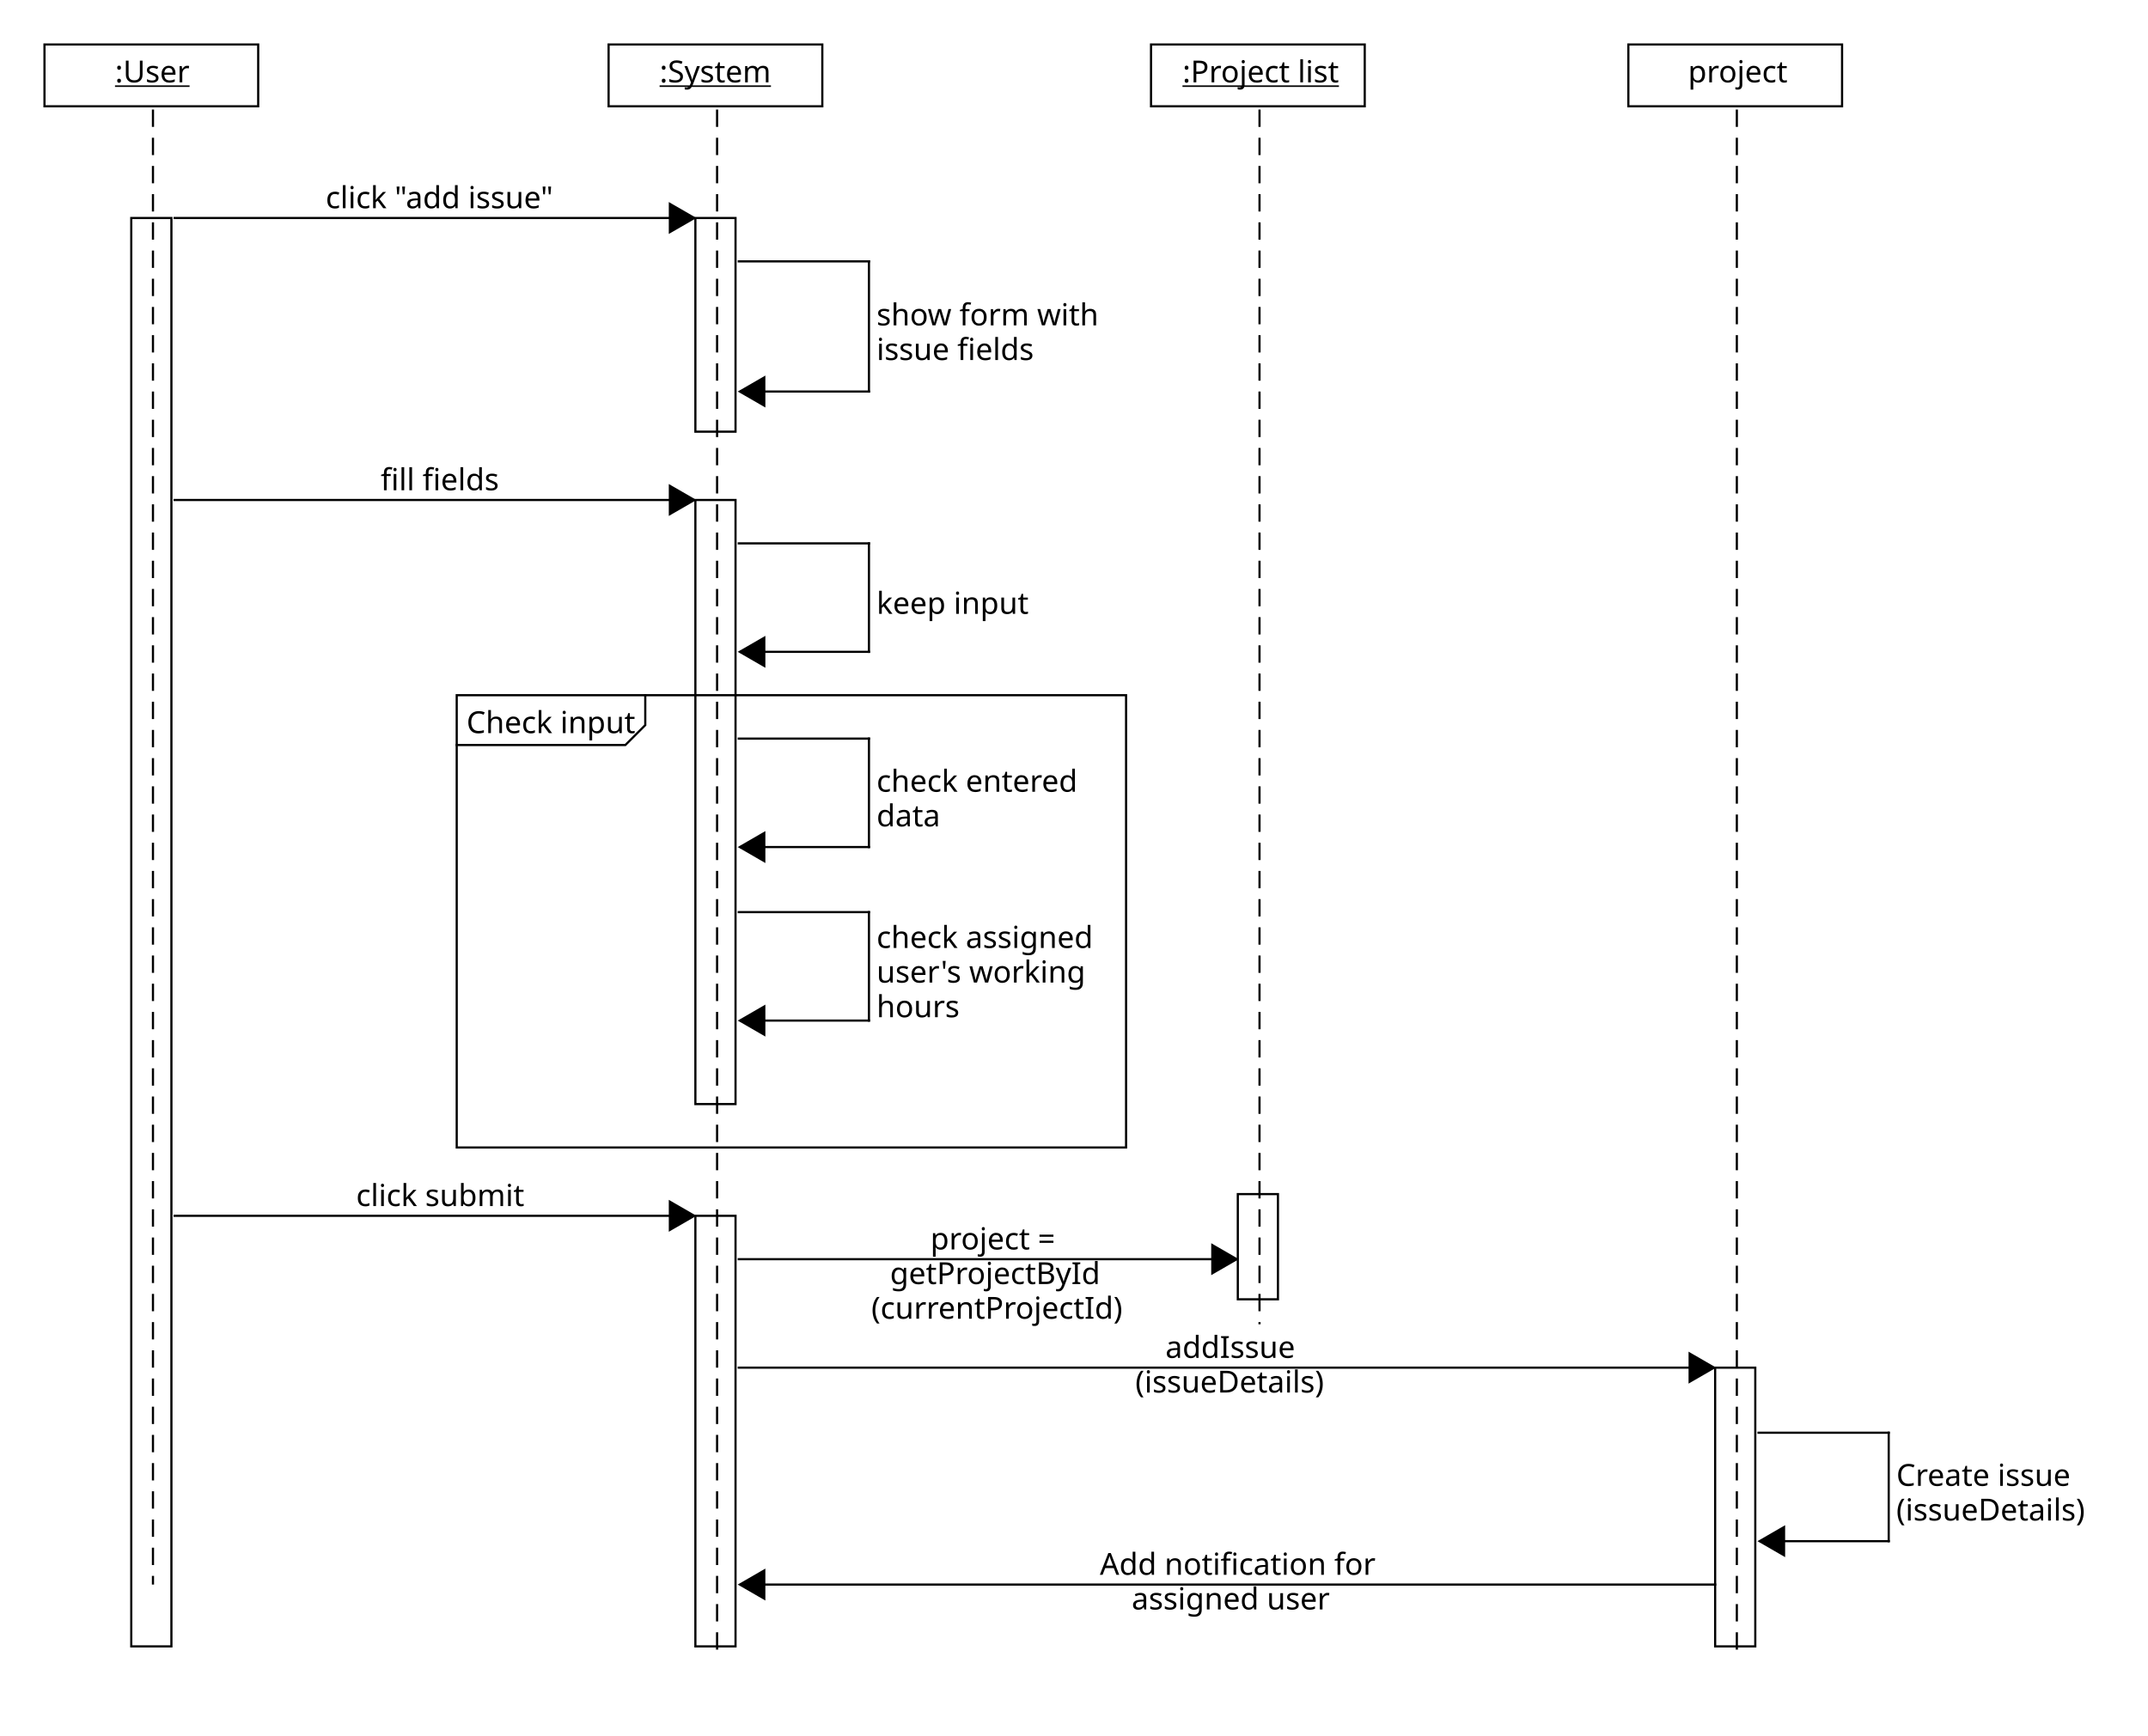
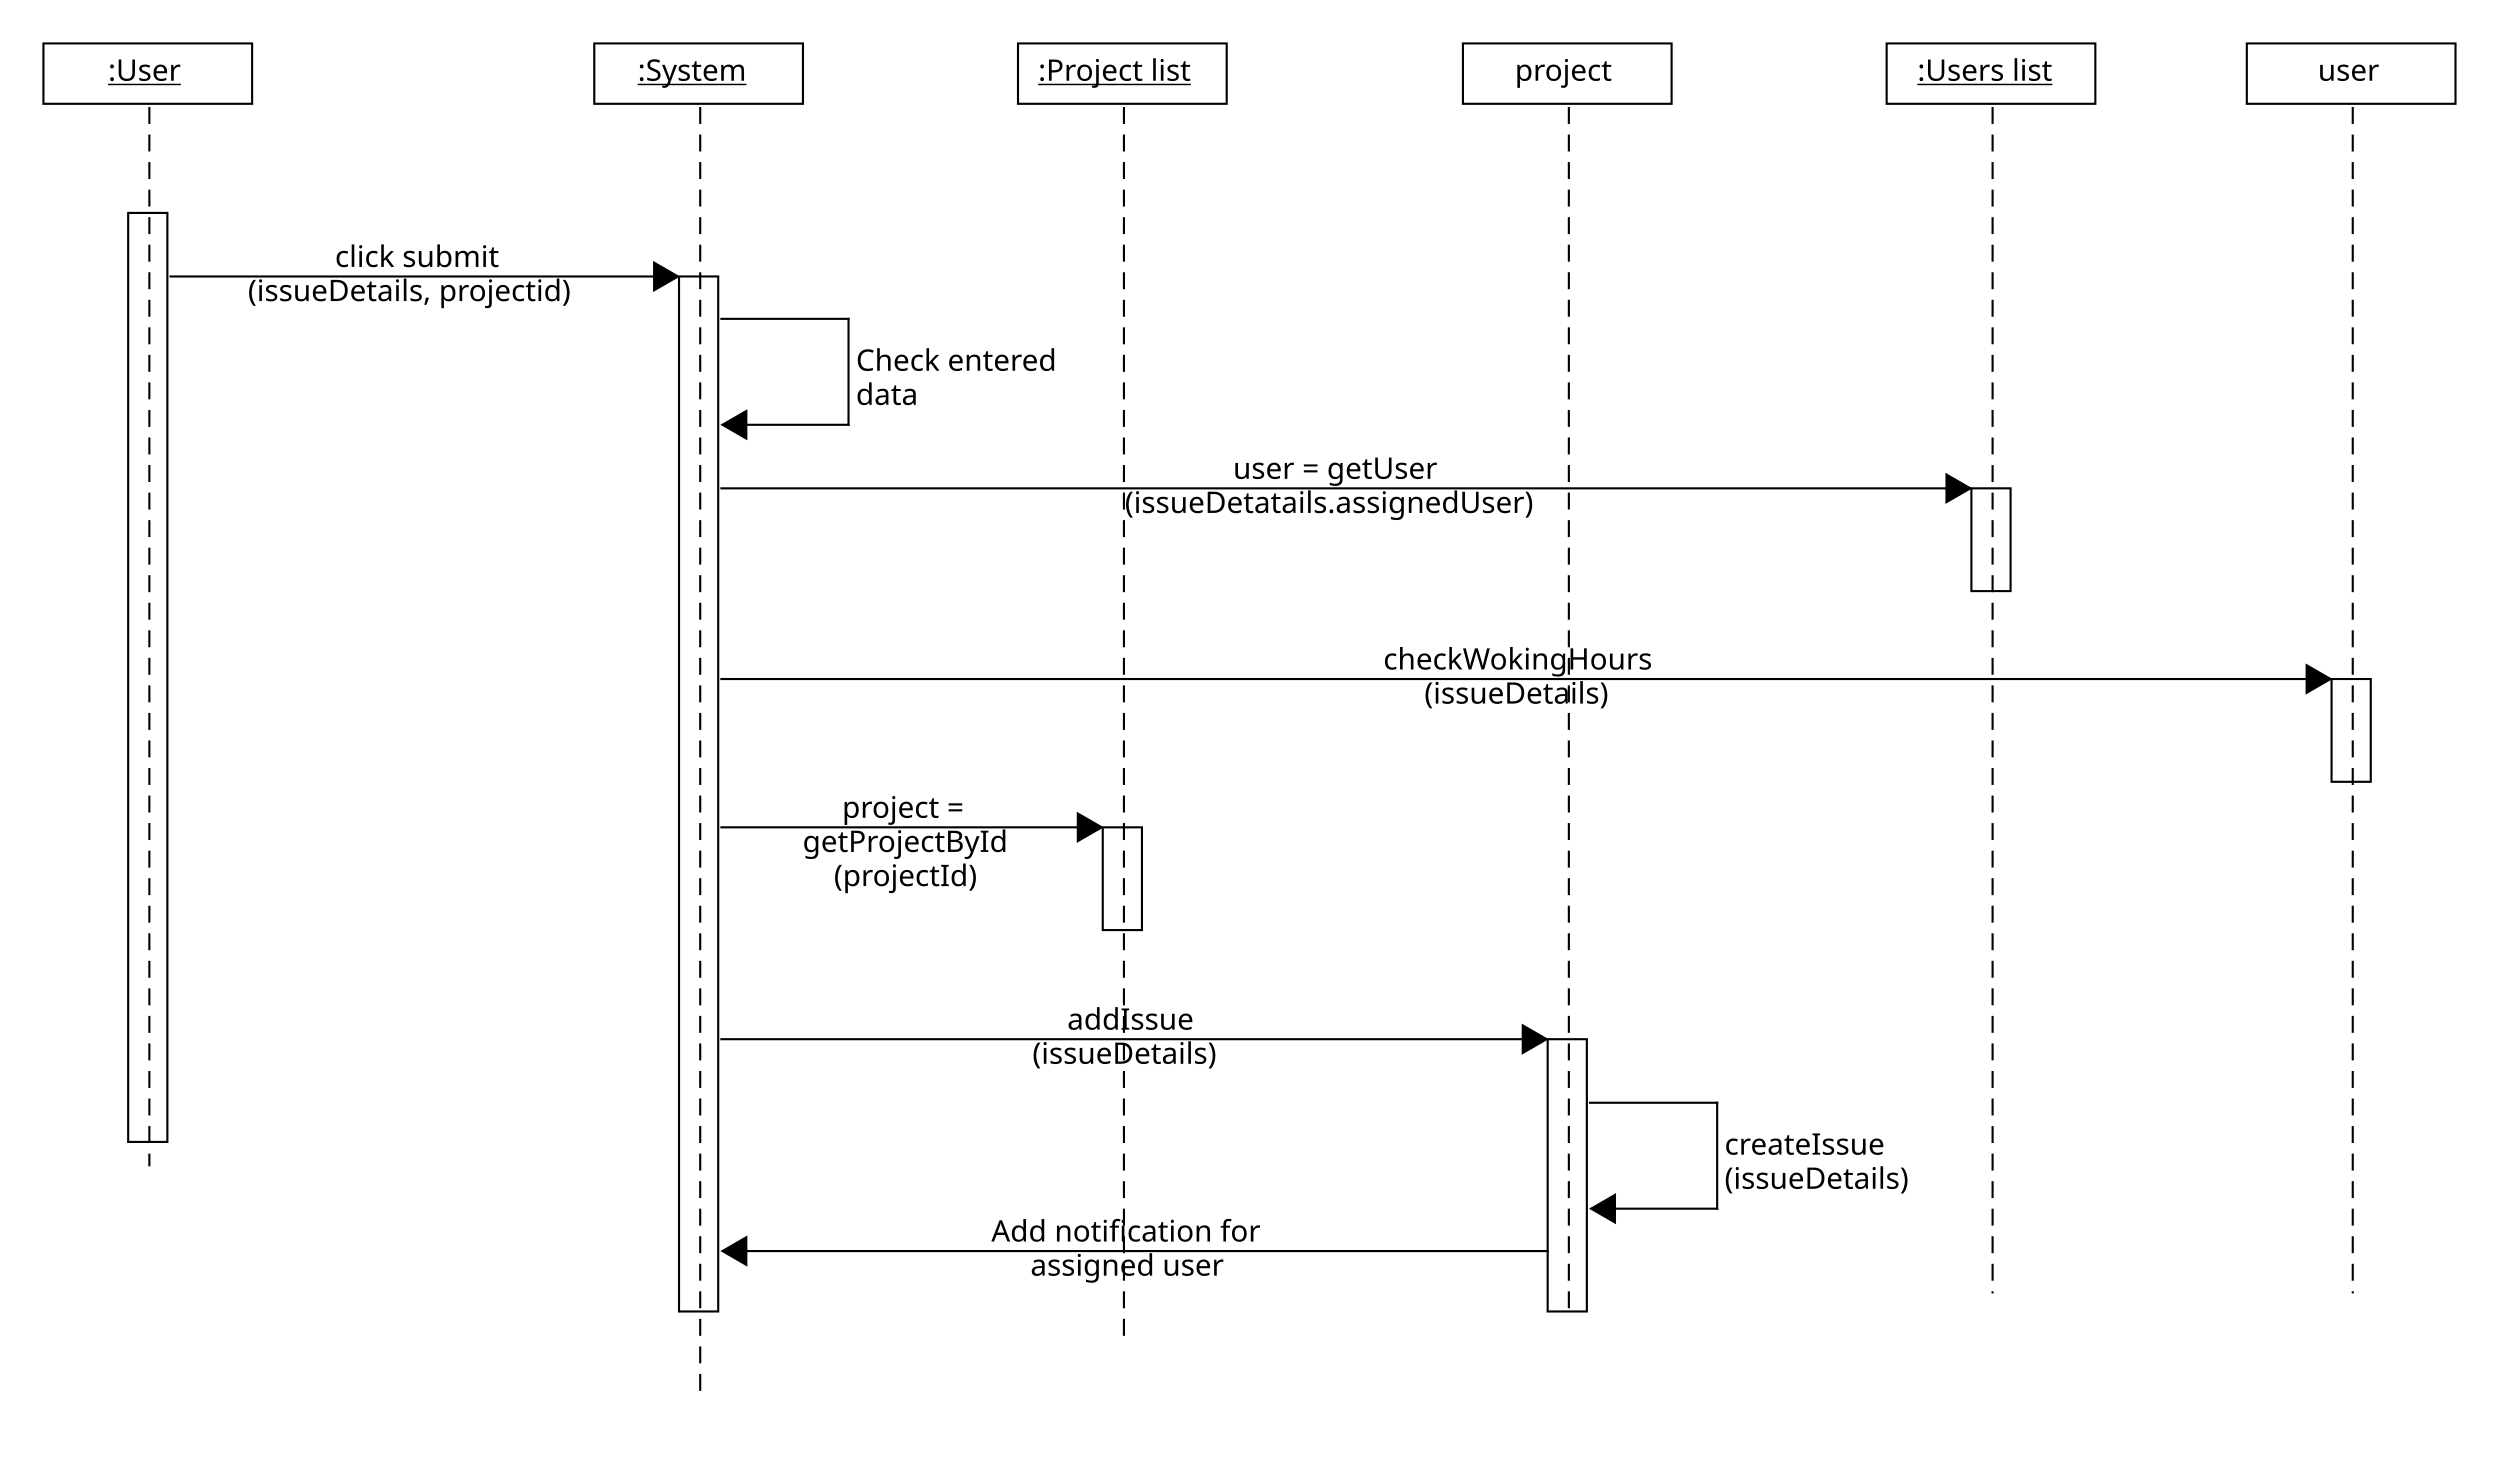
- <svg xmlns="http://www.w3.org/2000/svg" fill-opacity="1" color-rendering="auto" color-interpolation="auto" text-rendering="auto" stroke="black" stroke-linecap="square" width="990" stroke-miterlimit="10" shape-rendering="auto" stroke-opacity="1" fill="black" stroke-dasharray="none" font-weight="normal" stroke-width="1" viewBox="0 -20 990 800" height="800" font-family="'Dialog'" font-style="normal" stroke-linejoin="miter" font-size="12px" stroke-dashoffset="0" image-rendering="auto">
+ <svg xmlns="http://www.w3.org/2000/svg" fill-opacity="1" color-rendering="auto" color-interpolation="auto" text-rendering="auto" stroke="black" stroke-linecap="square" width="1180" stroke-miterlimit="10" shape-rendering="auto" stroke-opacity="1" fill="black" stroke-dasharray="none" font-weight="normal" stroke-width="1" viewBox="-10 0 1180 700" height="700" font-family="'Dialog'" font-style="normal" stroke-linejoin="miter" font-size="12px" stroke-dashoffset="0" image-rendering="auto">
  <defs id="genericDefs" />
  <g>
    <defs id="defs1">
      <clipPath clipPathUnits="userSpaceOnUse" id="clipPath1">
        <path d="M0 0 L2147483647 0 L2147483647 2147483647 L0 2147483647 L0 0 Z" />
      </clipPath>
      <clipPath clipPathUnits="userSpaceOnUse" id="clipPath2">
-         <path d="M0 0 L0 210 L310 210 L310 0 Z" />
+         <path d="M0 0 L0 50 L20 50 L20 0 Z" />
      </clipPath>
      <clipPath clipPathUnits="userSpaceOnUse" id="clipPath3">
+         <path d="M0 0 L0 30 L100 30 L100 0 Z" />
+       </clipPath>
+       <clipPath clipPathUnits="userSpaceOnUse" id="clipPath4">
        <path d="M0 0 L0 130 L20 130 L20 0 Z" />
      </clipPath>
-       <clipPath clipPathUnits="userSpaceOnUse" id="clipPath4">
-         <path d="M0 0 L0 200 L20 200 L20 0 Z" />
-       </clipPath>
      <clipPath clipPathUnits="userSpaceOnUse" id="clipPath5">
-         <path d="M0 0 L0 50 L20 50 L20 0 Z" />
+         <path d="M0 0 L0 490 L20 490 L20 0 Z" />
      </clipPath>
      <clipPath clipPathUnits="userSpaceOnUse" id="clipPath6">
-         <path d="M0 0 L0 30 L100 30 L100 0 Z" />
+         <path d="M0 0 L0 440 L20 440 L20 0 Z" />
      </clipPath>
      <clipPath clipPathUnits="userSpaceOnUse" id="clipPath7">
-         <path d="M0 0 L0 280 L20 280 L20 0 Z" />
+         <path d="M0 0 L0 50 L790 50 L790 0 Z" />
      </clipPath>
      <clipPath clipPathUnits="userSpaceOnUse" id="clipPath8">
-         <path d="M0 0 L0 100 L20 100 L20 0 Z" />
+         <path d="M0 0 L0 590 L30 590 L30 0 Z" />
      </clipPath>
      <clipPath clipPathUnits="userSpaceOnUse" id="clipPath9">
-         <path d="M0 0 L0 660 L20 660 L20 0 Z" />
+         <path d="M0 0 L0 50 L620 50 L620 0 Z" />
      </clipPath>
      <clipPath clipPathUnits="userSpaceOnUse" id="clipPath10">
+         <path d="M0 0 L0 80 L190 80 L190 0 Z" />
+       </clipPath>
+       <clipPath clipPathUnits="userSpaceOnUse" id="clipPath11">
+         <path d="M0 0 L0 60 L210 60 L210 0 Z" />
+       </clipPath>
+       <clipPath clipPathUnits="userSpaceOnUse" id="clipPath12">
+         <path d="M0 0 L0 50 L420 50 L420 0 Z" />
+       </clipPath>
+       <clipPath clipPathUnits="userSpaceOnUse" id="clipPath13">
        <path d="M0 0 L0 80 L180 80 L180 0 Z" />
      </clipPath>
-       <clipPath clipPathUnits="userSpaceOnUse" id="clipPath11">
-         <path d="M0 0 L0 80 L170 80 L170 0 Z" />
-       </clipPath>
-       <clipPath clipPathUnits="userSpaceOnUse" id="clipPath12">
-         <path d="M0 0 L0 60 L260 60 L260 0 Z" />
-       </clipPath>
-       <clipPath clipPathUnits="userSpaceOnUse" id="clipPath13">
-         <path d="M0 0 L0 50 L480 50 L480 0 Z" />
-       </clipPath>
      <clipPath clipPathUnits="userSpaceOnUse" id="clipPath14">
-         <path d="M0 0 L0 90 L180 90 L180 0 Z" />
+         <path d="M0 0 L0 50 L270 50 L270 0 Z" />
      </clipPath>
      <clipPath clipPathUnits="userSpaceOnUse" id="clipPath15">
-         <path d="M0 0 L0 40 L270 40 L270 0 Z" />
+         <path d="M0 0 L0 600 L30 600 L30 0 Z" />
      </clipPath>
      <clipPath clipPathUnits="userSpaceOnUse" id="clipPath16">
-         <path d="M0 0 L0 80 L150 80 L150 0 Z" />
+         <path d="M0 0 L0 610 L30 610 L30 0 Z" />
      </clipPath>
      <clipPath clipPathUnits="userSpaceOnUse" id="clipPath17">
-         <path d="M0 0 L0 740 L30 740 L30 0 Z" />
+         <path d="M0 0 L0 640 L30 640 L30 0 Z" />
      </clipPath>
      <clipPath clipPathUnits="userSpaceOnUse" id="clipPath18">
-         <path d="M0 0 L0 590 L30 590 L30 0 Z" />
-       </clipPath>
-       <clipPath clipPathUnits="userSpaceOnUse" id="clipPath19">
-         <path d="M0 0 L0 710 L30 710 L30 0 Z" />
+         <path d="M0 0 L0 530 L30 530 L30 0 Z" />
      </clipPath>
    </defs>
-     <g fill="rgb(255,255,255)" fill-opacity="0" transform="translate(210,300)" stroke-opacity="0" stroke="rgb(255,255,255)">
-       <rect x="0.5" width="308.5" height="208.5" y="0.5" clip-path="url(#clipPath2)" stroke="none" />
-     </g>
-     <g transform="translate(210,300)">
-       <rect fill="none" x="0.5" width="308.5" height="208.5" y="0.5" clip-path="url(#clipPath2)" />
-       <path fill="none" d="M87.4 0.5 L87.4 14.281 L78.213 23.469 L0.5 23.469" clip-path="url(#clipPath2)" />
-       <text x="5" font-size="14px" y="17.969" clip-path="url(#clipPath2)" font-family="sans-serif" stroke="none" xml:space="preserve">Check input</text>
-     </g>
-     <g fill="rgb(255,255,255)" fill-opacity="0" transform="translate(790,610)" stroke-opacity="0" stroke="rgb(255,255,255)">
-       <rect x="0.5" width="18.5" height="128.5" y="0.5" clip-path="url(#clipPath3)" stroke="none" />
-     </g>
-     <g transform="translate(790,610)">
-       <rect fill="none" x="0.5" width="18.5" height="128.5" y="0.5" clip-path="url(#clipPath3)" />
-     </g>
-     <g fill="rgb(255,255,255)" fill-opacity="0" transform="translate(320,540)" stroke-opacity="0" stroke="rgb(255,255,255)">
-       <rect x="0.5" width="18.5" height="198.5" y="0.5" clip-path="url(#clipPath4)" stroke="none" />
-     </g>
-     <g transform="translate(320,540)">
-       <rect fill="none" x="0.5" width="18.5" height="198.5" y="0.5" clip-path="url(#clipPath4)" />
-     </g>
-     <g fill="rgb(255,255,255)" fill-opacity="0" transform="translate(570,530)" stroke-opacity="0" stroke="rgb(255,255,255)">
-       <rect x="0.5" width="18.5" height="48.5" y="0.5" clip-path="url(#clipPath5)" stroke="none" />
-     </g>
-     <g transform="translate(570,530)">
-       <rect fill="none" x="0.5" width="18.5" height="48.5" y="0.5" clip-path="url(#clipPath5)" />
-     </g>
-     <g fill="rgb(255,255,255)" fill-opacity="0" transform="translate(20,0)" stroke-opacity="0" stroke="rgb(255,255,255)">
-       <rect x="0.5" width="98.5" height="28.5" y="0.5" clip-path="url(#clipPath6)" stroke="none" />
-     </g>
-     <g transform="translate(20,0)">
-       <rect fill="none" x="0.5" width="98.5" height="28.5" y="0.5" clip-path="url(#clipPath6)" />
-       <text x="33" font-size="14px" y="17.969" text-decoration="underline" clip-path="url(#clipPath6)" font-family="sans-serif" stroke="none" xml:space="preserve">:User</text>
-     </g>
-     <g fill="rgb(255,255,255)" fill-opacity="0" transform="translate(320,210)" stroke-opacity="0" stroke="rgb(255,255,255)">
-       <rect x="0.5" width="18.5" height="278.5" y="0.5" clip-path="url(#clipPath7)" stroke="none" />
+     <g fill="rgb(255,255,255)" fill-opacity="0" transform="translate(1090,320)" stroke-opacity="0" stroke="rgb(255,255,255)">
+       <rect x="0.5" width="18.5" height="48.5" y="0.5" clip-path="url(#clipPath2)" stroke="none" />
+     </g>
+     <g transform="translate(1090,320)">
+       <rect fill="none" x="0.5" width="18.5" height="48.5" y="0.5" clip-path="url(#clipPath2)" />
+     </g>
+     <g fill="rgb(255,255,255)" fill-opacity="0" transform="translate(920,230)" stroke-opacity="0" stroke="rgb(255,255,255)">
+       <rect x="0.5" width="18.5" height="48.5" y="0.5" clip-path="url(#clipPath2)" stroke="none" />
+     </g>
+     <g transform="translate(920,230)">
+       <rect fill="none" x="0.5" width="18.5" height="48.5" y="0.5" clip-path="url(#clipPath2)" />
+     </g>
+     <g fill="rgb(255,255,255)" fill-opacity="0" transform="translate(1050,20)" stroke-opacity="0" stroke="rgb(255,255,255)">
+       <rect x="0.5" width="98.5" height="28.5" y="0.5" clip-path="url(#clipPath3)" stroke="none" />
+     </g>
+     <g transform="translate(1050,20)">
+       <rect fill="none" x="0.5" width="98.5" height="28.5" y="0.5" clip-path="url(#clipPath3)" />
+       <text x="34" font-size="14px" y="18.109" clip-path="url(#clipPath3)" font-family="sans-serif" stroke="none" xml:space="preserve">user</text>
+     </g>
+     <g fill="rgb(255,255,255)" fill-opacity="0" transform="translate(880,20)" stroke-opacity="0" stroke="rgb(255,255,255)">
+       <rect x="0.5" width="98.5" height="28.5" y="0.5" clip-path="url(#clipPath3)" stroke="none" />
+     </g>
+     <g transform="translate(880,20)">
+       <rect fill="none" x="0.5" width="98.5" height="28.5" y="0.5" clip-path="url(#clipPath3)" />
+       <text x="15" font-size="14px" y="18.109" text-decoration="underline" clip-path="url(#clipPath3)" font-family="sans-serif" stroke="none" xml:space="preserve">:Users list</text>
+     </g>
+     <g fill="rgb(255,255,255)" fill-opacity="0" transform="translate(720,490)" stroke-opacity="0" stroke="rgb(255,255,255)">
+       <rect x="0.5" width="18.5" height="128.5" y="0.5" clip-path="url(#clipPath4)" stroke="none" />
+     </g>
+     <g transform="translate(720,490)">
+       <rect fill="none" x="0.5" width="18.5" height="128.5" y="0.5" clip-path="url(#clipPath4)" />
+     </g>
+     <g fill="rgb(255,255,255)" fill-opacity="0" transform="translate(310,130)" stroke-opacity="0" stroke="rgb(255,255,255)">
+       <rect x="0.5" width="18.5" height="488.5" y="0.5" clip-path="url(#clipPath5)" stroke="none" />
+     </g>
+     <g transform="translate(310,130)">
+       <rect fill="none" x="0.5" width="18.5" height="488.5" y="0.5" clip-path="url(#clipPath5)" />
+     </g>
+     <g fill="rgb(255,255,255)" fill-opacity="0" transform="translate(510,390)" stroke-opacity="0" stroke="rgb(255,255,255)">
+       <rect x="0.5" width="18.5" height="48.5" y="0.5" clip-path="url(#clipPath2)" stroke="none" />
+     </g>
+     <g transform="translate(510,390)">
+       <rect fill="none" x="0.5" width="18.5" height="48.5" y="0.5" clip-path="url(#clipPath2)" />
+     </g>
+     <g fill="rgb(255,255,255)" fill-opacity="0" transform="translate(10,20)" stroke-opacity="0" stroke="rgb(255,255,255)">
+       <rect x="0.5" width="98.5" height="28.5" y="0.5" clip-path="url(#clipPath3)" stroke="none" />
+     </g>
+     <g transform="translate(10,20)">
+       <rect fill="none" x="0.5" width="98.5" height="28.5" y="0.5" clip-path="url(#clipPath3)" />
+       <text x="31" font-size="14px" y="18.109" text-decoration="underline" clip-path="url(#clipPath3)" font-family="sans-serif" stroke="none" xml:space="preserve">:User</text>
+     </g>
+     <g fill="rgb(255,255,255)" fill-opacity="0" transform="translate(50,100)" stroke-opacity="0" stroke="rgb(255,255,255)">
+       <rect x="0.5" width="18.5" height="438.5" y="0.5" clip-path="url(#clipPath6)" stroke="none" />
+     </g>
+     <g transform="translate(50,100)">
+       <rect fill="none" x="0.5" width="18.5" height="438.5" y="0.5" clip-path="url(#clipPath6)" />
+     </g>
+     <g fill="rgb(255,255,255)" fill-opacity="0" transform="translate(680,20)" stroke-opacity="0" stroke="rgb(255,255,255)">
+       <rect x="0.5" width="98.5" height="28.5" y="0.5" clip-path="url(#clipPath3)" stroke="none" />
+     </g>
+     <g transform="translate(680,20)">
+       <rect fill="none" x="0.5" width="98.5" height="28.5" y="0.5" clip-path="url(#clipPath3)" />
+       <text x="25" font-size="14px" y="18.109" clip-path="url(#clipPath3)" font-family="sans-serif" stroke="none" xml:space="preserve">project</text>
+     </g>
+     <g fill="rgb(255,255,255)" fill-opacity="0" transform="translate(470,20)" stroke-opacity="0" stroke="rgb(255,255,255)">
+       <rect x="0.5" width="98.5" height="28.5" y="0.5" clip-path="url(#clipPath3)" stroke="none" />
+     </g>
+     <g transform="translate(470,20)">
+       <rect fill="none" x="0.5" width="98.5" height="28.5" y="0.5" clip-path="url(#clipPath3)" />
+       <text x="10" font-size="14px" y="18.109" text-decoration="underline" clip-path="url(#clipPath3)" font-family="sans-serif" stroke="none" xml:space="preserve">:Project list</text>
+     </g>
+     <g fill="rgb(255,255,255)" fill-opacity="0" transform="translate(270,20)" stroke-opacity="0" stroke="rgb(255,255,255)">
+       <rect x="0.5" width="98.5" height="28.5" y="0.5" clip-path="url(#clipPath3)" stroke="none" />
+     </g>
+     <g transform="translate(270,20)">
+       <rect fill="none" x="0.5" width="98.5" height="28.5" y="0.5" clip-path="url(#clipPath3)" />
+       <text x="21" font-size="14px" y="18.109" text-decoration="underline" clip-path="url(#clipPath3)" font-family="sans-serif" stroke="none" xml:space="preserve">:System</text>
+     </g>
+     <g transform="translate(320,300)">
+       <path fill="none" d="M769.5 20.5 L10.5 20.5" clip-path="url(#clipPath7)" />
+       <path d="M758.742 14 L770 20.5 L758.742 27 Z" clip-path="url(#clipPath7)" stroke="none" />
+       <path fill="none" d="M758.742 14 L770 20.5 L758.742 27 Z" clip-path="url(#clipPath7)" />
+       <text x="322.916" font-size="14px" y="16" clip-path="url(#clipPath7)" font-family="sans-serif" stroke="none" xml:space="preserve">checkWokingHours</text>
+       <text x="342.289" font-size="14px" y="32.109" clip-path="url(#clipPath7)" font-family="sans-serif" stroke="none" xml:space="preserve">(issueDetails)</text>
+     </g>
+     <g stroke-dasharray="8,5" stroke-miterlimit="5" transform="translate(1090,40)" stroke-linecap="butt">
+       <path fill="none" d="M10.5 10.5 L10.5 570.5" clip-path="url(#clipPath8)" />
+     </g>
+     <g stroke-dasharray="8,5" stroke-miterlimit="5" transform="translate(920,40)" stroke-linecap="butt">
+       <path fill="none" d="M10.5 10.5 L10.5 570.5" clip-path="url(#clipPath8)" />
    </g>
    <g transform="translate(320,210)">
-       <rect fill="none" x="0.5" width="18.5" height="278.5" y="0.5" clip-path="url(#clipPath7)" />
-     </g>
-     <g fill="rgb(255,255,255)" fill-opacity="0" transform="translate(320,80)" stroke-opacity="0" stroke="rgb(255,255,255)">
-       <rect x="0.5" width="18.5" height="98.5" y="0.5" clip-path="url(#clipPath8)" stroke="none" />
-     </g>
-     <g transform="translate(320,80)">
-       <rect fill="none" x="0.5" width="18.5" height="98.5" y="0.5" clip-path="url(#clipPath8)" />
-     </g>
-     <g fill="rgb(255,255,255)" fill-opacity="0" transform="translate(60,80)" stroke-opacity="0" stroke="rgb(255,255,255)">
-       <rect x="0.5" width="18.5" height="658.5" y="0.5" clip-path="url(#clipPath9)" stroke="none" />
-     </g>
-     <g transform="translate(60,80)">
-       <rect fill="none" x="0.5" width="18.5" height="658.5" y="0.5" clip-path="url(#clipPath9)" />
-     </g>
-     <g fill="rgb(255,255,255)" fill-opacity="0" transform="translate(750,0)" stroke-opacity="0" stroke="rgb(255,255,255)">
-       <rect x="0.5" width="98.5" height="28.5" y="0.5" clip-path="url(#clipPath6)" stroke="none" />
-     </g>
-     <g transform="translate(750,0)">
-       <rect fill="none" x="0.5" width="98.5" height="28.5" y="0.5" clip-path="url(#clipPath6)" />
-       <text x="28" font-size="14px" y="17.969" clip-path="url(#clipPath6)" font-family="sans-serif" stroke="none" xml:space="preserve">project</text>
-     </g>
-     <g fill="rgb(255,255,255)" fill-opacity="0" transform="translate(530,0)" stroke-opacity="0" stroke="rgb(255,255,255)">
-       <rect x="0.5" width="98.5" height="28.5" y="0.5" clip-path="url(#clipPath6)" stroke="none" />
-     </g>
-     <g transform="translate(530,0)">
-       <rect fill="none" x="0.5" width="98.5" height="28.5" y="0.5" clip-path="url(#clipPath6)" />
-       <text x="15" font-size="14px" y="17.969" text-decoration="underline" clip-path="url(#clipPath6)" font-family="sans-serif" stroke="none" xml:space="preserve">:Project list</text>
-     </g>
-     <g fill="rgb(255,255,255)" fill-opacity="0" transform="translate(280,0)" stroke-opacity="0" stroke="rgb(255,255,255)">
-       <rect x="0.5" width="98.5" height="28.5" y="0.5" clip-path="url(#clipPath6)" stroke="none" />
-     </g>
-     <g transform="translate(280,0)">
-       <rect fill="none" x="0.5" width="98.5" height="28.5" y="0.5" clip-path="url(#clipPath6)" />
-       <text x="24" font-size="14px" y="17.969" text-decoration="underline" clip-path="url(#clipPath6)" font-family="sans-serif" stroke="none" xml:space="preserve">:System</text>
-     </g>
-     <g transform="translate(330,390)">
+       <path fill="none" d="M599.5 20.5 L10.5 20.5" clip-path="url(#clipPath9)" />
+       <path d="M588.742 14 L600 20.5 L588.742 27 Z" clip-path="url(#clipPath9)" stroke="none" />
+       <path fill="none" d="M588.742 14 L600 20.5 L588.742 27 Z" clip-path="url(#clipPath9)" />
+       <text x="251.967" font-size="14px" y="16" clip-path="url(#clipPath9)" font-family="sans-serif" stroke="none" xml:space="preserve">user = getUser</text>
+       <text x="200.916" font-size="14px" y="32.109" clip-path="url(#clipPath9)" font-family="sans-serif" stroke="none" xml:space="preserve">(issueDetatails.assignedUser)</text>
+     </g>
+     <g transform="translate(320,140)">
      <path fill="none" d="M11.5 60.5 L70.5 60.5" clip-path="url(#clipPath10)" />
      <path fill="none" d="M70.5 60.5 L70.5 10.5" clip-path="url(#clipPath10)" />
      <path fill="none" d="M70.5 10.5 L10.5 10.5" clip-path="url(#clipPath10)" />
      <path d="M22.258 67 L11 60.5 L22.258 54 Z" clip-path="url(#clipPath10)" stroke="none" />
      <path fill="none" d="M22.258 67 L11 60.5 L22.258 54 Z" clip-path="url(#clipPath10)" />
-       <text x="74" font-size="14px" y="27.016" clip-path="url(#clipPath10)" font-family="sans-serif" stroke="none" xml:space="preserve">check assigned</text>
-       <text x="74" font-size="14px" y="42.984" clip-path="url(#clipPath10)" font-family="sans-serif" stroke="none" xml:space="preserve">user's working</text>
-       <text x="74" font-size="14px" y="58.953" clip-path="url(#clipPath10)" font-family="sans-serif" stroke="none" xml:space="preserve">hours</text>
-     </g>
-     <g transform="translate(330,310)">
-       <path fill="none" d="M11.5 60.5 L70.5 60.5" clip-path="url(#clipPath11)" />
-       <path fill="none" d="M70.5 60.5 L70.5 10.5" clip-path="url(#clipPath11)" />
-       <path fill="none" d="M70.5 10.5 L10.5 10.5" clip-path="url(#clipPath11)" />
-       <path d="M22.258 67 L11 60.5 L22.258 54 Z" clip-path="url(#clipPath11)" stroke="none" />
-       <path fill="none" d="M22.258 67 L11 60.5 L22.258 54 Z" clip-path="url(#clipPath11)" />
-       <text x="74" font-size="14px" y="35" clip-path="url(#clipPath11)" font-family="sans-serif" stroke="none" xml:space="preserve">check entered</text>
-       <text x="74" font-size="14px" y="50.969" clip-path="url(#clipPath11)" font-family="sans-serif" stroke="none" xml:space="preserve">data</text>
-     </g>
-     <g transform="translate(330,540)">
-       <path fill="none" d="M239.5 20.5 L10.5 20.5" clip-path="url(#clipPath12)" />
-       <path d="M228.742 14 L240 20.5 L228.742 27 Z" clip-path="url(#clipPath12)" stroke="none" />
-       <path fill="none" d="M228.742 14 L240 20.5 L228.742 27 Z" clip-path="url(#clipPath12)" />
-       <text x="98.811" font-size="14px" y="16" clip-path="url(#clipPath12)" font-family="sans-serif" stroke="none" xml:space="preserve">project =</text>
-       <text x="80.205" font-size="14px" y="31.969" clip-path="url(#clipPath12)" font-family="sans-serif" stroke="none" xml:space="preserve">getProjectById</text>
-       <text x="71.603" font-size="14px" y="47.938" clip-path="url(#clipPath12)" font-family="sans-serif" stroke="none" xml:space="preserve">(currentProjectId)</text>
-     </g>
-     <g transform="translate(330,590)">
-       <path fill="none" d="M459.5 20.5 L10.5 20.5" clip-path="url(#clipPath13)" />
-       <path d="M448.742 14 L460 20.5 L448.742 27 Z" clip-path="url(#clipPath13)" stroke="none" />
-       <path fill="none" d="M448.742 14 L460 20.5 L448.742 27 Z" clip-path="url(#clipPath13)" />
-       <text x="207.131" font-size="14px" y="16" clip-path="url(#clipPath13)" font-family="sans-serif" stroke="none" xml:space="preserve">addIssue</text>
-       <text x="193.275" font-size="14px" y="31.969" clip-path="url(#clipPath13)" font-family="sans-serif" stroke="none" xml:space="preserve">(issueDetails)</text>
-     </g>
-     <g transform="translate(330,90)">
-       <path fill="none" d="M11.5 70.5 L70.5 70.5" clip-path="url(#clipPath14)" />
-       <path fill="none" d="M70.5 70.5 L70.5 10.5" clip-path="url(#clipPath14)" />
-       <path fill="none" d="M70.5 10.5 L10.5 10.5" clip-path="url(#clipPath14)" />
-       <path d="M22.258 77 L11 70.5 L22.258 64 Z" clip-path="url(#clipPath14)" stroke="none" />
-       <path fill="none" d="M22.258 77 L11 70.5 L22.258 64 Z" clip-path="url(#clipPath14)" />
-       <text x="74" font-size="14px" y="40" clip-path="url(#clipPath14)" font-family="sans-serif" stroke="none" xml:space="preserve">show form with</text>
-       <text x="74" font-size="14px" y="55.969" clip-path="url(#clipPath14)" font-family="sans-serif" stroke="none" xml:space="preserve">issue fields</text>
-     </g>
-     <g transform="translate(800,630)">
-       <path fill="none" d="M11.5 60.5 L70.5 60.5" clip-path="url(#clipPath11)" />
-       <path fill="none" d="M70.5 60.5 L70.5 10.5" clip-path="url(#clipPath11)" />
-       <path fill="none" d="M70.5 10.5 L10.5 10.5" clip-path="url(#clipPath11)" />
-       <path d="M22.258 67 L11 60.5 L22.258 54 Z" clip-path="url(#clipPath11)" stroke="none" />
-       <path fill="none" d="M22.258 67 L11 60.5 L22.258 54 Z" clip-path="url(#clipPath11)" />
-       <text x="74" font-size="14px" y="35" clip-path="url(#clipPath11)" font-family="sans-serif" stroke="none" xml:space="preserve">Create issue</text>
-       <text x="74" font-size="14px" y="50.969" clip-path="url(#clipPath11)" font-family="sans-serif" stroke="none" xml:space="preserve">(issueDetails)</text>
-     </g>
-     <g transform="translate(330,690)">
-       <path fill="none" d="M11.5 20.5 L460.5 20.5" clip-path="url(#clipPath13)" />
-       <path d="M22.258 27 L11 20.5 L22.258 14 Z" clip-path="url(#clipPath13)" stroke="none" />
-       <path fill="none" d="M22.258 27 L11 20.5 L22.258 14 Z" clip-path="url(#clipPath13)" />
-       <text x="176.915" font-size="14px" y="16" clip-path="url(#clipPath13)" font-family="sans-serif" stroke="none" xml:space="preserve">Add notification for</text>
-       <text x="191.569" font-size="14px" y="31.969" clip-path="url(#clipPath13)" font-family="sans-serif" stroke="none" xml:space="preserve">assigned user</text>
-     </g>
-     <g transform="translate(70,520)">
-       <path fill="none" d="M249.5 20.5 L10.5 20.5" clip-path="url(#clipPath15)" />
-       <path d="M238.742 14 L250 20.5 L238.742 27 Z" clip-path="url(#clipPath15)" stroke="none" />
-       <path fill="none" d="M238.742 14 L250 20.5 L238.742 27 Z" clip-path="url(#clipPath15)" />
-       <text x="94.155" font-size="14px" y="16" clip-path="url(#clipPath15)" font-family="sans-serif" stroke="none" xml:space="preserve">click submit</text>
-     </g>
-     <g transform="translate(70,190)">
-       <path fill="none" d="M249.5 20.5 L10.5 20.5" clip-path="url(#clipPath15)" />
-       <path d="M238.742 14 L250 20.5 L238.742 27 Z" clip-path="url(#clipPath15)" stroke="none" />
-       <path fill="none" d="M238.742 14 L250 20.5 L238.742 27 Z" clip-path="url(#clipPath15)" />
-       <text x="105.439" font-size="14px" y="16" clip-path="url(#clipPath15)" font-family="sans-serif" stroke="none" xml:space="preserve">fill fields</text>
-     </g>
-     <g transform="translate(330,220)">
-       <path fill="none" d="M11.5 60.5 L70.5 60.5" clip-path="url(#clipPath16)" />
-       <path fill="none" d="M70.5 60.5 L70.5 10.5" clip-path="url(#clipPath16)" />
-       <path fill="none" d="M70.5 10.5 L10.5 10.5" clip-path="url(#clipPath16)" />
-       <path d="M22.258 67 L11 60.5 L22.258 54 Z" clip-path="url(#clipPath16)" stroke="none" />
-       <path fill="none" d="M22.258 67 L11 60.5 L22.258 54 Z" clip-path="url(#clipPath16)" />
-       <text x="74" font-size="14px" y="42.984" clip-path="url(#clipPath16)" font-family="sans-serif" stroke="none" xml:space="preserve">keep input</text>
-     </g>
-     <g transform="translate(70,60)">
-       <path fill="none" d="M249.5 20.5 L10.5 20.5" clip-path="url(#clipPath15)" />
-       <path d="M238.742 14 L250 20.5 L238.742 27 Z" clip-path="url(#clipPath15)" stroke="none" />
-       <path fill="none" d="M238.742 14 L250 20.5 L238.742 27 Z" clip-path="url(#clipPath15)" />
-       <text x="80.112" font-size="14px" y="16" clip-path="url(#clipPath15)" font-family="sans-serif" stroke="none" xml:space="preserve">click "add issue"</text>
-     </g>
-     <g stroke-dasharray="8,5" stroke-miterlimit="5" transform="translate(790,20)" stroke-linecap="butt">
-       <path fill="none" d="M10.5 10.5 L10.5 720.5" clip-path="url(#clipPath17)" />
-     </g>
-     <g stroke-dasharray="8,5" stroke-miterlimit="5" transform="translate(570,20)" stroke-linecap="butt">
-       <path fill="none" d="M10.5 10.5 L10.5 570.5" clip-path="url(#clipPath18)" />
-     </g>
-     <g stroke-dasharray="8,5" stroke-miterlimit="5" transform="translate(320,20)" stroke-linecap="butt">
-       <path fill="none" d="M10.5 10.5 L10.5 720.5" clip-path="url(#clipPath17)" />
-     </g>
-     <g stroke-dasharray="8,5" stroke-miterlimit="5" transform="translate(60,20)" stroke-linecap="butt">
-       <path fill="none" d="M10.5 10.5 L10.5 690.5" clip-path="url(#clipPath19)" />
+       <text x="74" font-size="14px" y="35" clip-path="url(#clipPath10)" font-family="sans-serif" stroke="none" xml:space="preserve">Check entered</text>
+       <text x="74" font-size="14px" y="51.109" clip-path="url(#clipPath10)" font-family="sans-serif" stroke="none" xml:space="preserve">data</text>
+     </g>
+     <g transform="translate(320,370)">
+       <path fill="none" d="M189.5 20.5 L10.5 20.5" clip-path="url(#clipPath11)" />
+       <path d="M178.742 14 L190 20.5 L178.742 27 Z" clip-path="url(#clipPath11)" stroke="none" />
+       <path fill="none" d="M178.742 14 L190 20.5 L178.742 27 Z" clip-path="url(#clipPath11)" />
+       <text x="67.461" font-size="14px" y="16" clip-path="url(#clipPath11)" font-family="sans-serif" stroke="none" xml:space="preserve">project =</text>
+       <text x="48.826" font-size="14px" y="32.109" clip-path="url(#clipPath11)" font-family="sans-serif" stroke="none" xml:space="preserve">getProjectById</text>
+       <text x="63.581" font-size="14px" y="48.219" clip-path="url(#clipPath11)" font-family="sans-serif" stroke="none" xml:space="preserve">(projectId)</text>
+     </g>
+     <g transform="translate(320,470)">
+       <path fill="none" d="M399.5 20.5 L10.5 20.5" clip-path="url(#clipPath12)" />
+       <path d="M388.742 14 L400 20.5 L388.742 27 Z" clip-path="url(#clipPath12)" stroke="none" />
+       <path fill="none" d="M388.742 14 L400 20.5 L388.742 27 Z" clip-path="url(#clipPath12)" />
+       <text x="173.722" font-size="14px" y="16" clip-path="url(#clipPath12)" font-family="sans-serif" stroke="none" xml:space="preserve">addIssue</text>
+       <text x="157.289" font-size="14px" y="32.109" clip-path="url(#clipPath12)" font-family="sans-serif" stroke="none" xml:space="preserve">(issueDetails)</text>
+     </g>
+     <g transform="translate(730,510)">
+       <path fill="none" d="M11.5 60.5 L70.5 60.5" clip-path="url(#clipPath13)" />
+       <path fill="none" d="M70.5 60.5 L70.5 10.5" clip-path="url(#clipPath13)" />
+       <path fill="none" d="M70.5 10.5 L10.5 10.5" clip-path="url(#clipPath13)" />
+       <path d="M22.258 67 L11 60.5 L22.258 54 Z" clip-path="url(#clipPath13)" stroke="none" />
+       <path fill="none" d="M22.258 67 L11 60.5 L22.258 54 Z" clip-path="url(#clipPath13)" />
+       <text x="74" font-size="14px" y="35" clip-path="url(#clipPath13)" font-family="sans-serif" stroke="none" xml:space="preserve">createIssue</text>
+       <text x="74" font-size="14px" y="51.109" clip-path="url(#clipPath13)" font-family="sans-serif" stroke="none" xml:space="preserve">(issueDetails)</text>
+     </g>
+     <g transform="translate(320,570)">
+       <path fill="none" d="M11.5 20.5 L400.5 20.5" clip-path="url(#clipPath12)" />
+       <path d="M22.258 27 L11 20.5 L22.258 14 Z" clip-path="url(#clipPath12)" stroke="none" />
+       <path fill="none" d="M22.258 27 L11 20.5 L22.258 14 Z" clip-path="url(#clipPath12)" />
+       <text x="137.885" font-size="14px" y="16" clip-path="url(#clipPath12)" font-family="sans-serif" stroke="none" xml:space="preserve">Add notification for</text>
+       <text x="156.349" font-size="14px" y="32.109" clip-path="url(#clipPath12)" font-family="sans-serif" stroke="none" xml:space="preserve">assigned user</text>
+     </g>
+     <g transform="translate(60,110)">
+       <path fill="none" d="M249.5 20.5 L10.5 20.5" clip-path="url(#clipPath14)" />
+       <path d="M238.742 14 L250 20.5 L238.742 27 Z" clip-path="url(#clipPath14)" stroke="none" />
+       <path fill="none" d="M238.742 14 L250 20.5 L238.742 27 Z" clip-path="url(#clipPath14)" />
+       <text x="88.099" font-size="14px" y="16" clip-path="url(#clipPath14)" font-family="sans-serif" stroke="none" xml:space="preserve">click submit</text>
+       <text x="47.002" font-size="14px" y="32.109" clip-path="url(#clipPath14)" font-family="sans-serif" stroke="none" xml:space="preserve">(issueDetails, projectid)</text>
+     </g>
+     <g stroke-dasharray="8,5" stroke-miterlimit="5" transform="translate(720,40)" stroke-linecap="butt">
+       <path fill="none" d="M10.5 10.5 L10.5 580.5" clip-path="url(#clipPath15)" />
+     </g>
+     <g stroke-dasharray="8,5" stroke-miterlimit="5" transform="translate(510,40)" stroke-linecap="butt">
+       <path fill="none" d="M10.5 10.5 L10.5 590.5" clip-path="url(#clipPath16)" />
+     </g>
+     <g stroke-dasharray="8,5" stroke-miterlimit="5" transform="translate(310,40)" stroke-linecap="butt">
+       <path fill="none" d="M10.5 10.5 L10.5 620.5" clip-path="url(#clipPath17)" />
+     </g>
+     <g stroke-dasharray="8,5" stroke-miterlimit="5" transform="translate(50,40)" stroke-linecap="butt">
+       <path fill="none" d="M10.5 10.5 L10.5 510.5" clip-path="url(#clipPath18)" />
    </g>
  </g>
</svg>
